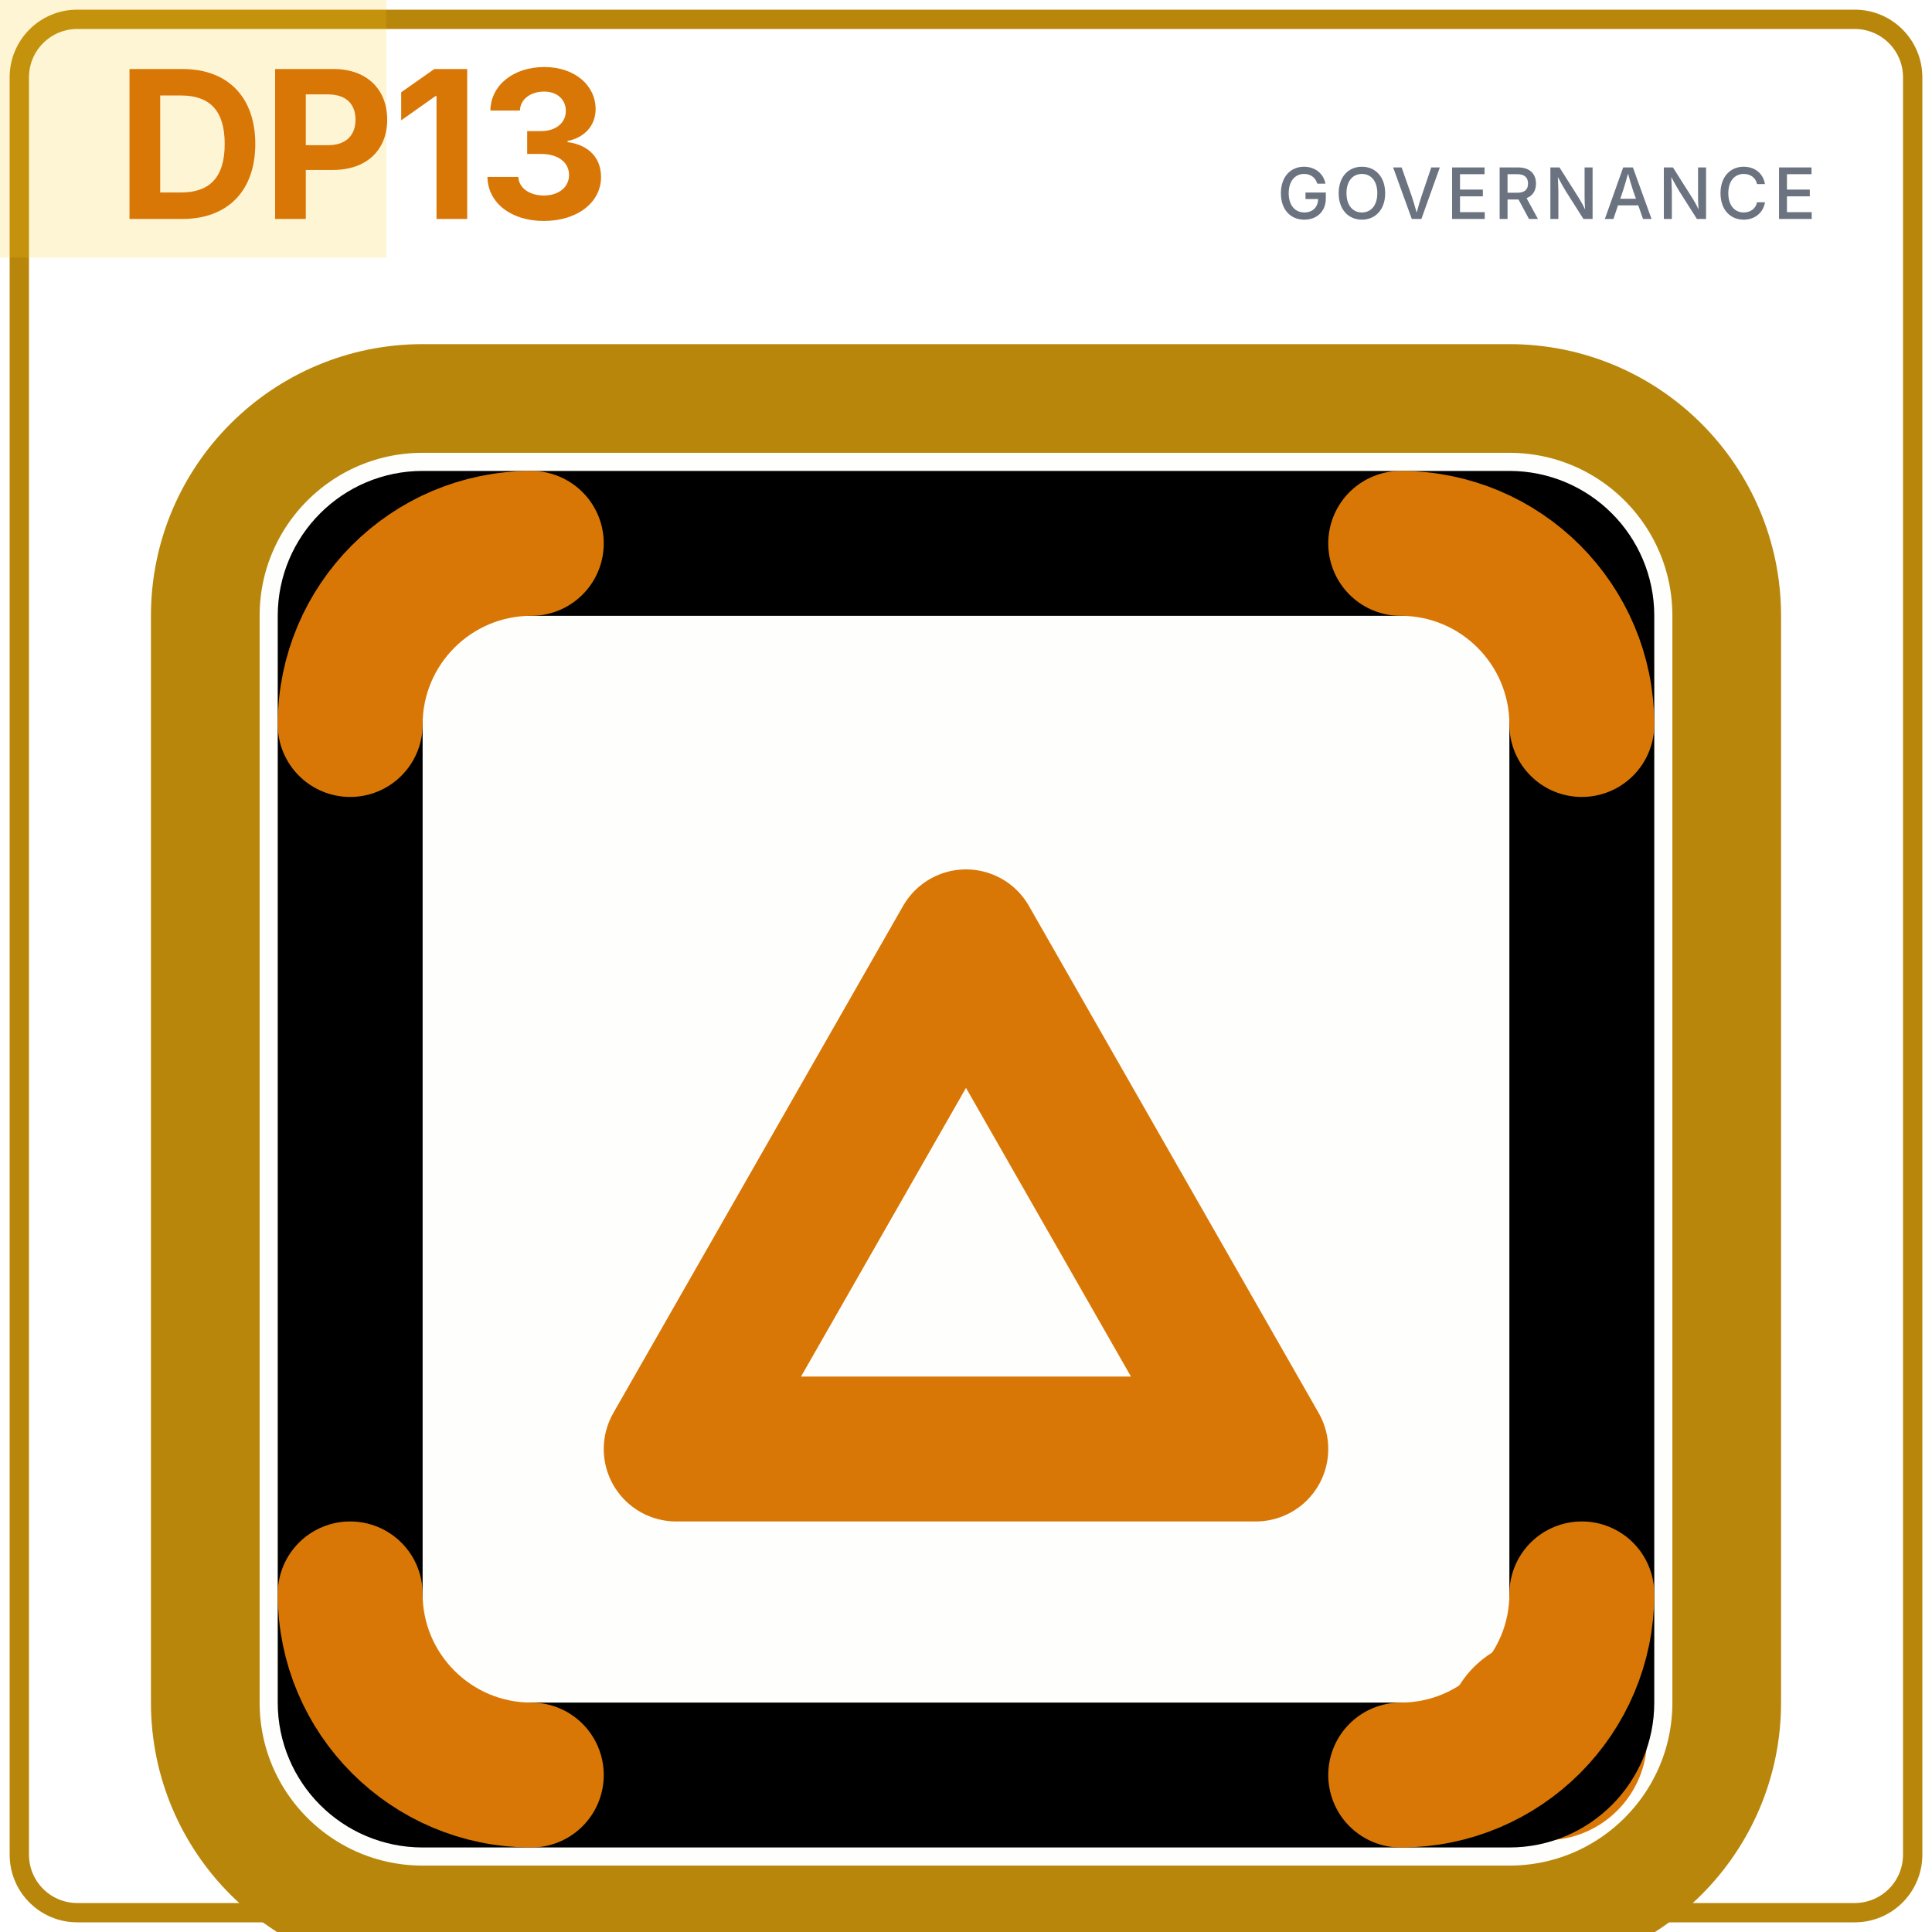
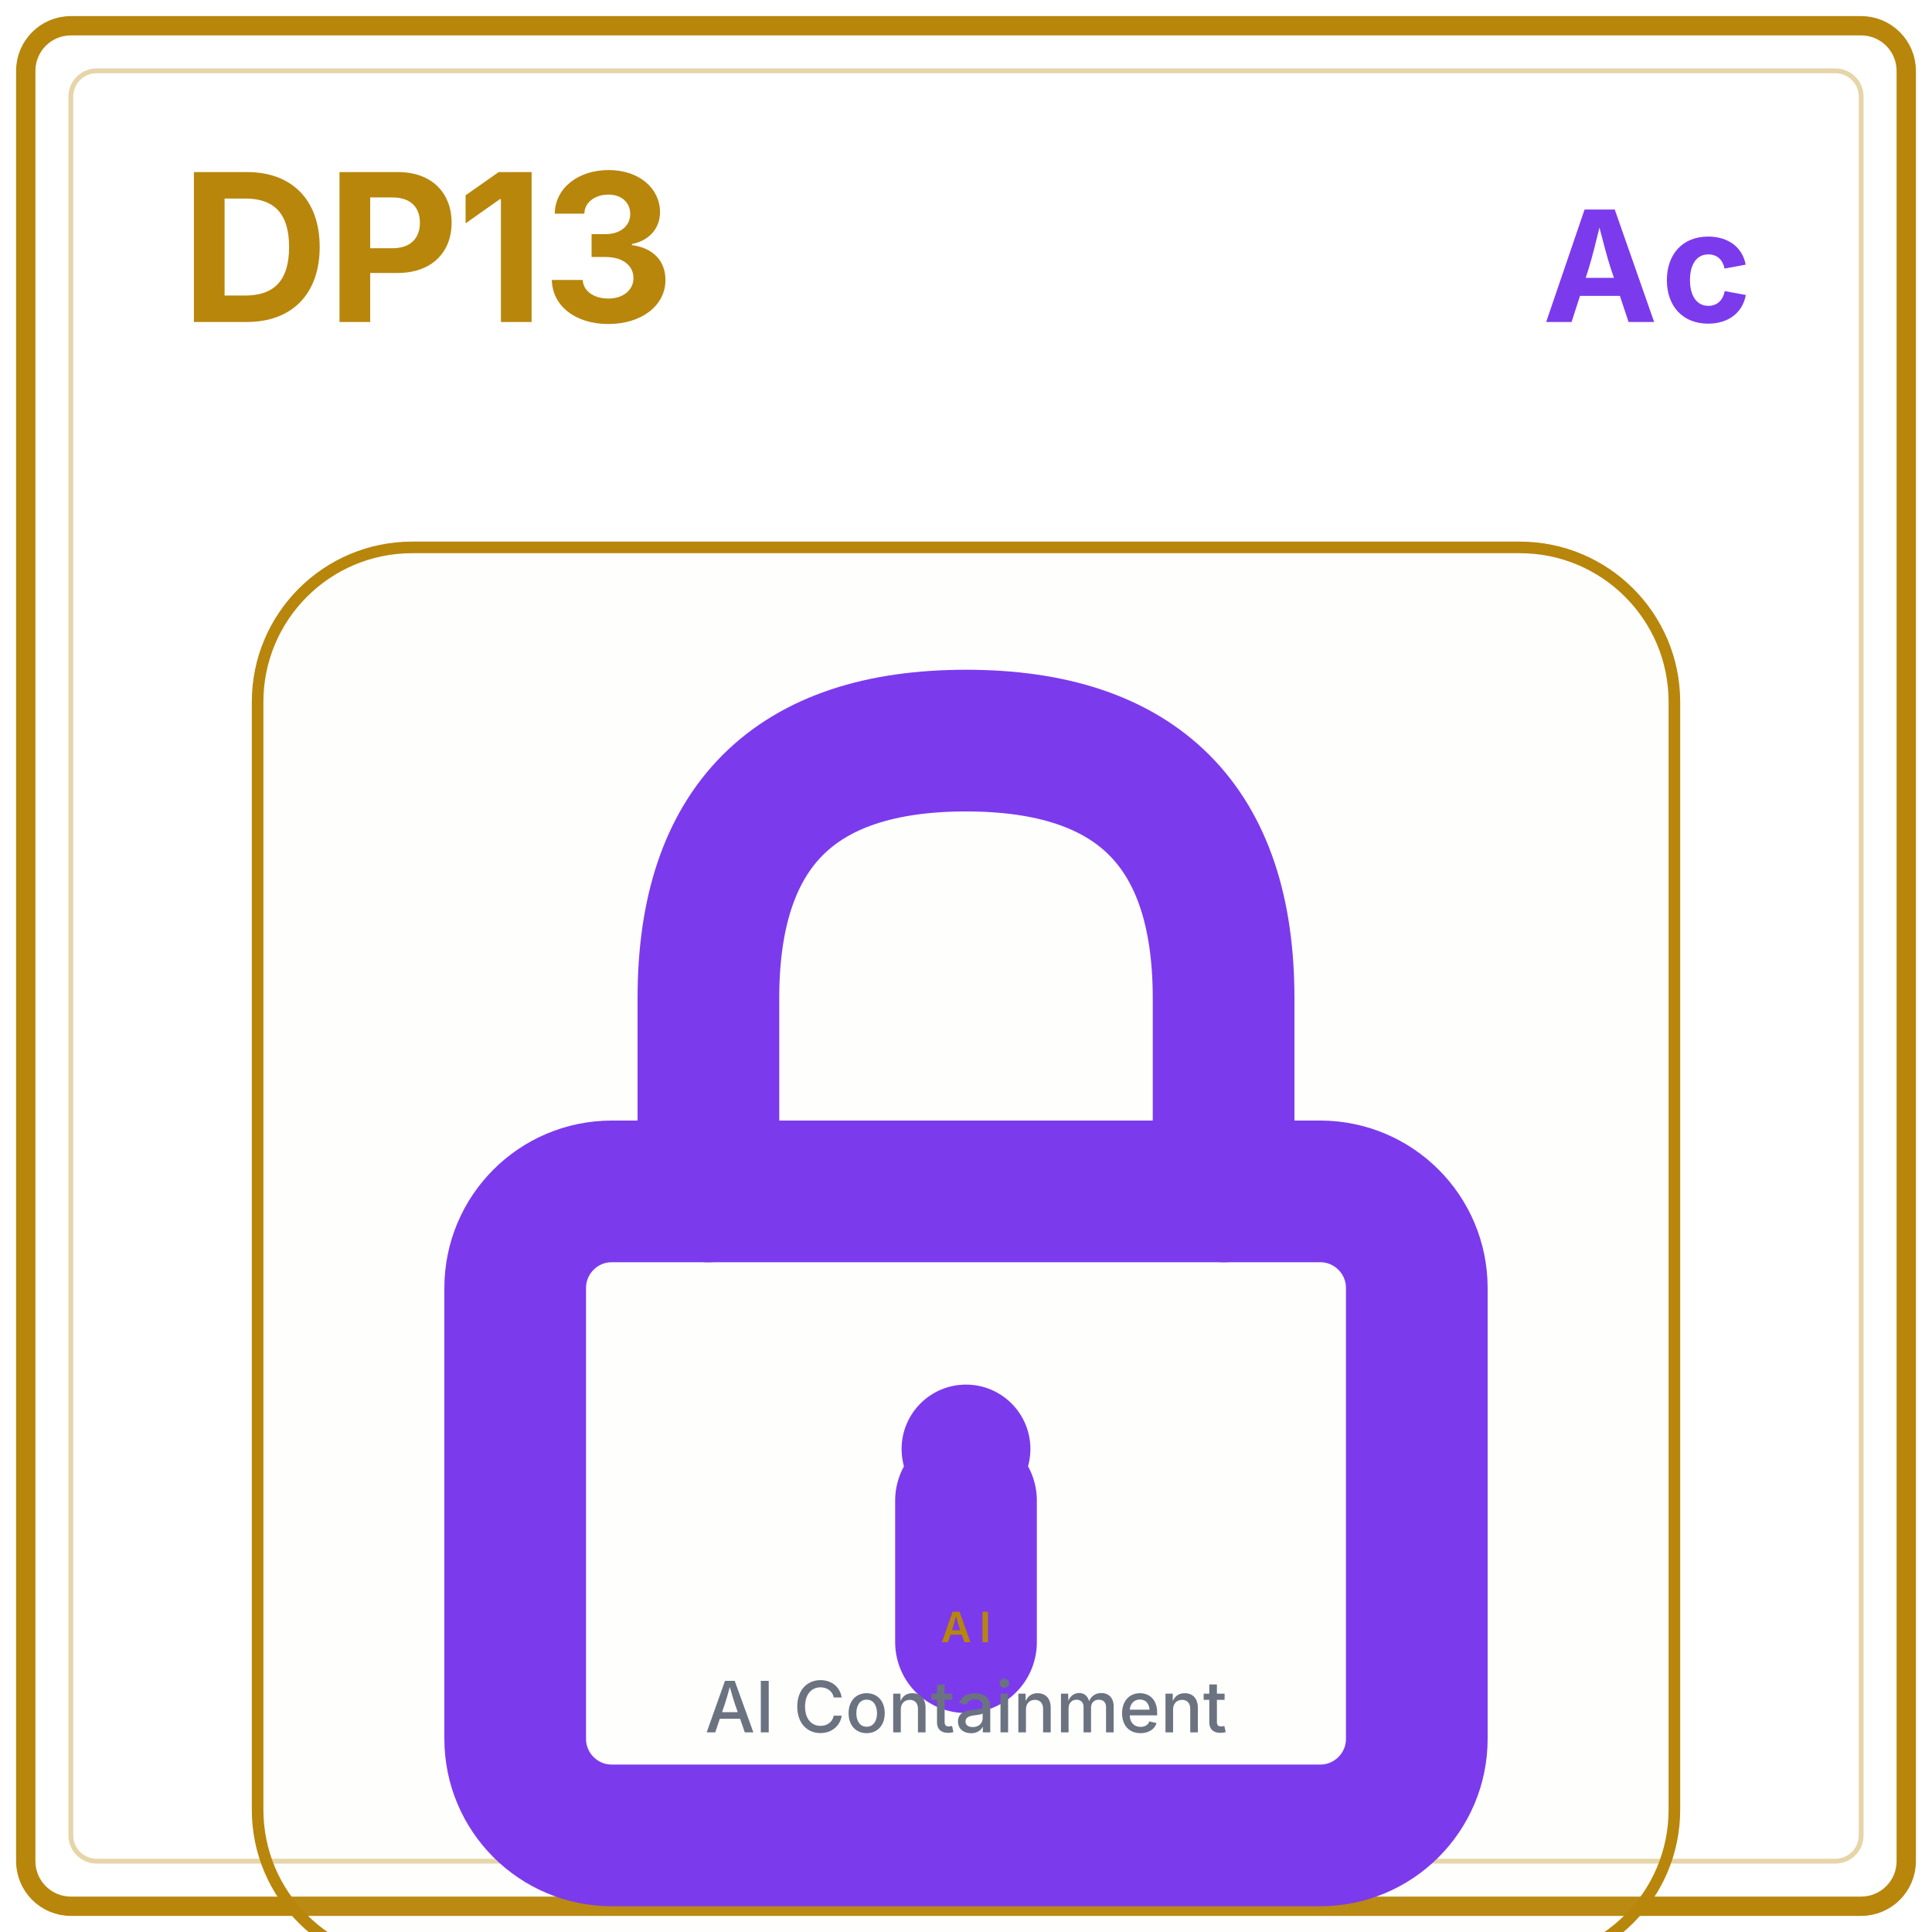
<svg xmlns="http://www.w3.org/2000/svg" viewBox="0 0 600 600" width="600" height="600" role="img" aria-labelledby="t">
  <rect width="600" height="600" fill="#ffffff" />
-   <rect x="6" y="6" width="588" height="588" rx="18" fill="none" stroke="#b8860b" stroke-width="6" />
-   <rect x="0" y="0" width="120" height="80" fill="#facc15" fill-opacity="0.18" />
-   <text x="36" y="68" font-family="Inter, &quot;SF Pro Text&quot;, &quot;Segoe UI&quot;, system-ui, sans-serif" font-size="64" font-weight="700" fill="#d97706" letter-spacing="-1">DP13</text>
-   <text x="564" y="68" font-family="Inter, &quot;SF Pro Text&quot;, &quot;Segoe UI&quot;, system-ui, sans-serif" font-size="22" font-weight="500" fill="#6b7280" text-anchor="end" letter-spacing="1.5">GOVERNANCE</text>
-   <svg x="30" y="90" width="540" height="540" viewBox="0 0 24 24" fill="none" stroke="#1f2937" stroke-width="2" stroke-linecap="round" stroke-linejoin="round">
-     <rect x="1.5" y="1.5" width="21" height="21" rx="3" fill="#f5e9c8" fill-opacity="0.06" stroke="#b8860b" stroke-width="1.5" />
-     <circle cx="20" cy="20" r="1.4" fill="#d97706" stroke="none" />
-     <rect x="3.5" y="3.5" width="17" height="17" rx="1" stroke="currentColor" fill="none" />
-     <path d="M12 9 L16 16 L8 16 Z" stroke="#d97706" fill="none" />
-     <path d="M3.5 6 A2.5 2.5 0 0 1 6 3.5" stroke="#d97706" fill="none" />
-     <path d="M18 3.5 A2.5 2.5 0 0 1 20.5 6" stroke="#d97706" fill="none" />
-     <path d="M20.5 18 A2.5 2.5 0 0 1 18 20.5" stroke="#d97706" fill="none" />
-     <path d="M6 20.5 A2.5 2.5 0 0 1 3.5 18" stroke="#d97706" fill="none" />
+   <rect x="8" y="8" width="584" height="584" rx="14" fill="none" stroke="#b8860b" stroke-width="6" />
+   <rect x="22" y="22" width="556" height="556" rx="8" fill="none" stroke="#b8860b" stroke-width="1.5" stroke-opacity="0.35" />
+   <text x="56" y="100" font-family="Inter, &quot;SF Pro Text&quot;, &quot;Segoe UI&quot;, system-ui, sans-serif" font-size="64" font-weight="700" fill="#b8860b" letter-spacing="-1">DP13</text>
+   <text x="544" y="100" font-family="Inter, &quot;SF Pro Text&quot;, &quot;Segoe UI&quot;, system-ui, sans-serif" font-size="48" font-weight="700" fill="#7c3aed" text-anchor="end" letter-spacing="2">Ac</text>
+   <svg x="60" y="150" width="480" height="480" viewBox="0 0 24 24" fill="none">
+     <rect x="1.0" y="1.0" width="22" height="22" rx="2.4" fill="#f5e9c8" fill-opacity="0.04" stroke="#b8860b" stroke-width="0.18" />
+     <path d="M 8 11 L 8 8 Q 8 4 12 4 Q 16 4 16 8 L 16 11" fill="none" stroke="#7c3aed" stroke-width="2.2" stroke-linejoin="round" stroke-linecap="round" />
+     <rect x="5" y="11" width="14" height="10" rx="1.5" fill="none" stroke="#7c3aed" stroke-width="2.2" stroke-linejoin="round" />
+     <circle cx="12" cy="15" r="1.0" fill="#7c3aed" stroke="none" stroke-width="2.2" stroke-opacity="1.0" />
+     <path d="M 12 15.8 L 12 18" fill="none" stroke="#7c3aed" stroke-width="2.2" stroke-opacity="1.0" stroke-linejoin="round" stroke-linecap="round" />
  </svg>
+   <text x="300" y="538" font-family="Inter, &quot;SF Pro Text&quot;, &quot;Segoe UI&quot;, system-ui, sans-serif" font-size="22" font-weight="500" fill="#6b7280" text-anchor="middle">AI Containment</text>
+   <text x="300" y="510" font-family="Inter, &quot;SF Pro Text&quot;, &quot;Segoe UI&quot;, system-ui, sans-serif" font-size="13" font-weight="600" fill="#b8860b" text-anchor="middle" letter-spacing="2.5">AI</text>
</svg>
